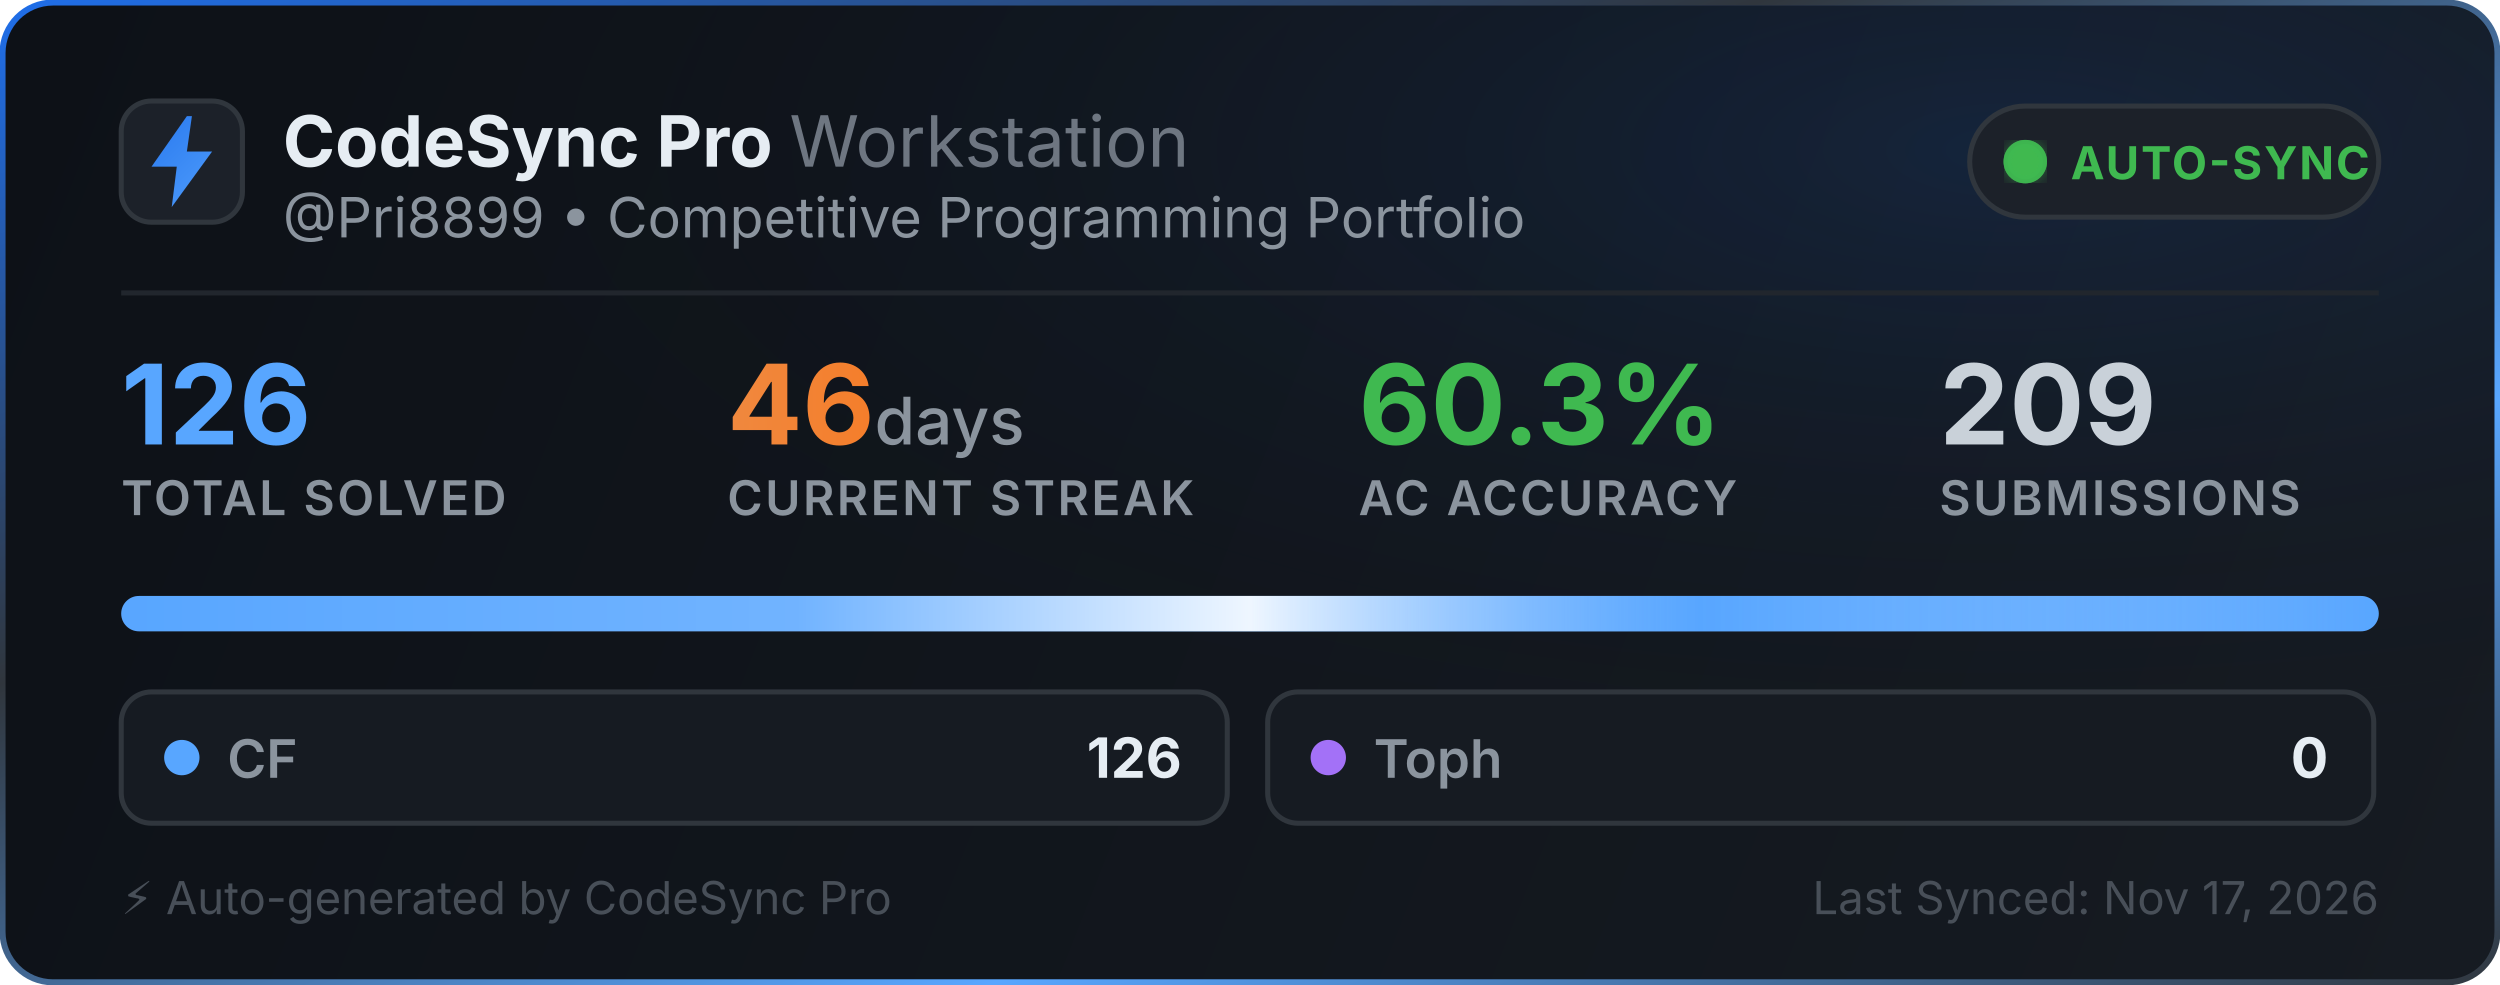
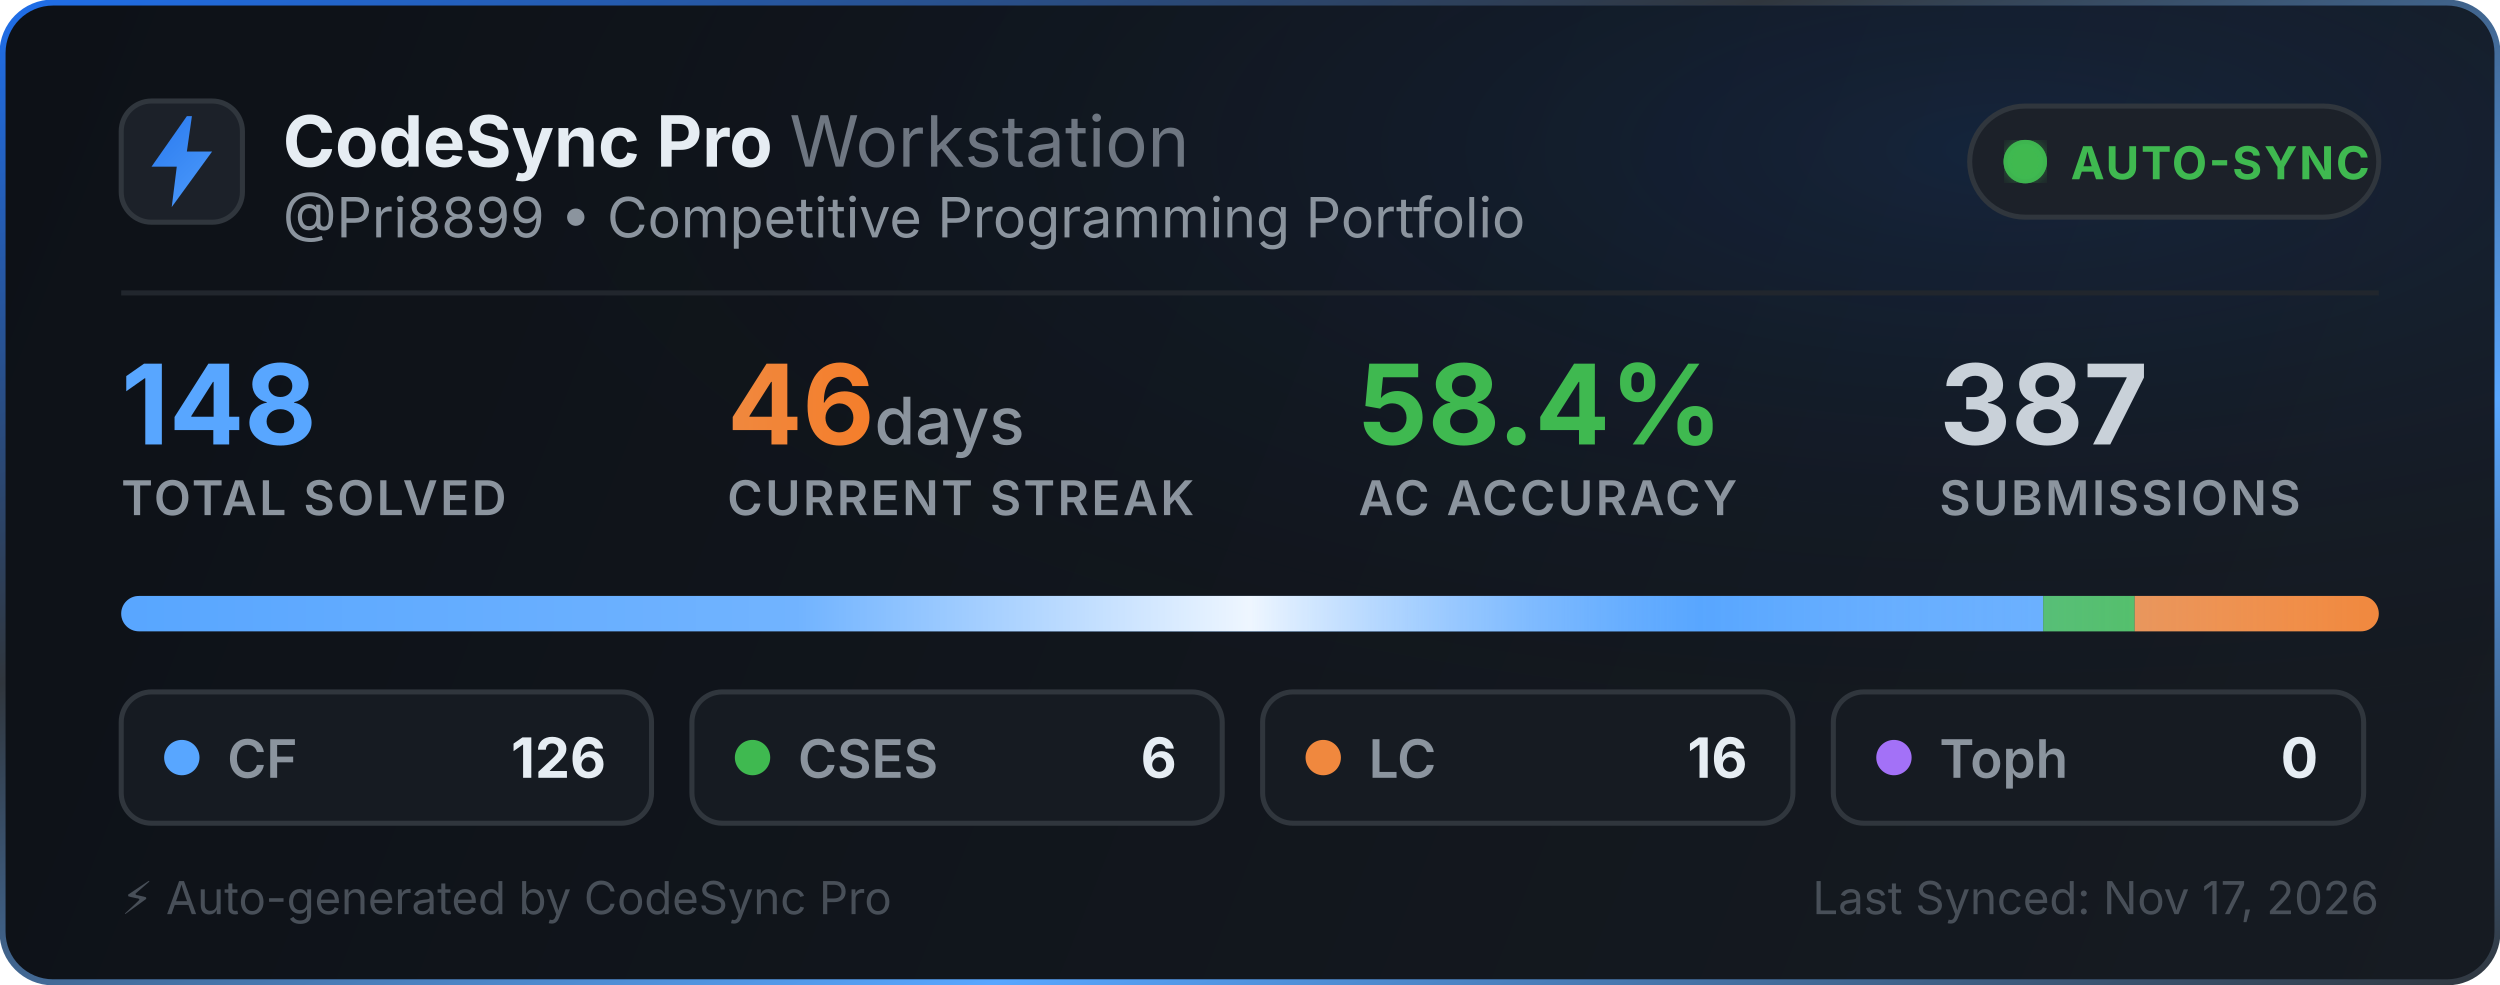
<svg xmlns="http://www.w3.org/2000/svg" width="495" height="195" viewBox="0 0 495 195" fill="none">
  <defs>
    <linearGradient id="bg" x1="0" y1="0" x2="495" y2="195" gradientUnits="userSpaceOnUse">
      <stop offset="0%" stop-color="#0d1117" />
      <stop offset="100%" stop-color="#161b22" />
    </linearGradient>
    <linearGradient id="border-flow" x1="0%" y1="0%" x2="100%" y2="100%">
      <stop offset="0%" stop-color="#1f6feb">
        <animate attributeName="stop-color" values="#1f6feb; #58a6ff; #3fb950; #1f6feb" dur="6s" repeatCount="indefinite" />
      </stop>
      <stop offset="35%" stop-color="#30363d">
        <animate attributeName="stop-color" values="#30363d; #1f6feb; #30363d; #30363d" dur="6s" repeatCount="indefinite" />
      </stop>
      <stop offset="70%" stop-color="#58a6ff">
        <animate attributeName="stop-color" values="#58a6ff; #3fb950; #1f6feb; #58a6ff" dur="6s" repeatCount="indefinite" />
      </stop>
      <stop offset="100%" stop-color="#30363d">
        <animate attributeName="stop-color" values="#30363d; #30363d; #58a6ff; #30363d" dur="6s" repeatCount="indefinite" />
      </stop>
    </linearGradient>
    <radialGradient id="aurora" cx="80%" cy="15%" r="65%">
      <stop offset="0%" stop-color="#1f6feb" stop-opacity="0.14">
        <animate attributeName="stop-opacity" values="0.06; 0.22; 0.06" dur="3.5s" repeatCount="indefinite" />
      </stop>
      <stop offset="100%" stop-color="#0d1117" stop-opacity="0" />
    </radialGradient>
    <linearGradient id="icon-grad" x1="0" y1="0" x2="24" y2="24" gradientUnits="userSpaceOnUse">
      <stop offset="0%" stop-color="#1f6feb">
        <animate attributeName="stop-color" values="#1f6feb; #58a6ff; #388bfd; #1f6feb" dur="2.5s" repeatCount="indefinite" />
      </stop>
      <stop offset="100%" stop-color="#58a6ff">
        <animate attributeName="stop-color" values="#58a6ff; #79c0ff; #1f6feb; #58a6ff" dur="2.5s" repeatCount="indefinite" />
      </stop>
    </linearGradient>
    <linearGradient id="streak-flame" x1="0%" y1="0%" x2="100%" y2="0%">
      <stop offset="0%" stop-color="#f0883e">
        <animate attributeName="stop-color" values="#f0883e; #ff7b72; #f97316; #f0883e" dur="2.2s" repeatCount="indefinite" />
      </stop>
      <stop offset="100%" stop-color="#f97316">
        <animate attributeName="stop-color" values="#f97316; #f0883e; #ff7b72; #f97316" dur="2.2s" repeatCount="indefinite" />
      </stop>
    </linearGradient>
    <linearGradient id="laser-sweep" x1="0%" y1="0%" x2="100%" y2="0%">
      <stop offset="0%" stop-color="#ffffff" stop-opacity="0" />
      <stop offset="30%" stop-color="#ffffff" stop-opacity="0.15" />
      <stop offset="50%" stop-color="#ffffff" stop-opacity="0.9" />
      <stop offset="70%" stop-color="#58a6ff" stop-opacity="0.45" />
      <stop offset="100%" stop-color="#ffffff" stop-opacity="0" />
      <animate attributeName="x1" values="-150%; 150%" dur="2.4s" repeatCount="indefinite" />
      <animate attributeName="x2" values="-50%; 250%" dur="2.4s" repeatCount="indefinite" />
    </linearGradient>
    <clipPath id="bar-clip">
      <rect x="24" y="118" width="447" height="7" rx="3.5" />
    </clipPath>
    <filter id="glow">
      <feGaussianBlur stdDeviation="2" result="blur" />
      <feMerge>
        <feMergeNode in="blur" />
        <feMergeNode in="SourceGraphic" />
      </feMerge>
    </filter>
  </defs>
  <style>
    .title { font-family: -apple-system, BlinkMacSystemFont, "Segoe UI", Inter, Helvetica, Arial, sans-serif; font-size: 14px; font-weight: 700; fill: #e6edf3; }
    .subtitle { font-family: -apple-system, BlinkMacSystemFont, "Segoe UI", Inter, Helvetica, Arial, sans-serif; font-size: 11px; fill: #8b949e; }
    .stat-val { font-family: -apple-system, BlinkMacSystemFont, "Segoe UI", Inter, Helvetica, Arial, sans-serif; font-weight: 700; }
    .stat-lbl { font-family: -apple-system, BlinkMacSystemFont, "Segoe UI", Inter, Helvetica, Arial, sans-serif; font-size: 9.5px; font-weight: 600; fill: #8b949e; letter-spacing: 0.5px; }
  </style>
  <rect x="0.5" y="0.5" width="494" height="194" rx="10" fill="url(#bg)" stroke="url(#border-flow)" stroke-width="1.2" />
  <rect x="1" y="1" width="493" height="193" rx="10" fill="url(#aurora)" pointer-events="none" />
  <g transform="translate(24, 20)">
    <rect width="24" height="24" rx="6" fill="#1c2129" stroke="#30363d" stroke-width="1" />
    <path d="M13 3L6 13h5l-1 8 8-11h-5l1-7z" fill="url(#icon-grad)" />
  </g>
  <g>
    <text x="56" y="33" class="title">CodeSync Pro <tspan font-weight="400" fill="#6e7681">Workstation</tspan>
    </text>
    <text x="56" y="47" class="subtitle">@Pri8899 • Competitive Programming Portfolio</text>
  </g>
  <g transform="translate(390, 21)">
    <rect width="81" height="22" rx="11" fill="#1c2129" stroke="#30363d" stroke-width="1" />
    <circle cx="11" cy="11" r="3.5" fill="#3fb950" filter="url(#glow)" />
    <circle cx="11" cy="11" r="3.5" fill="none" stroke="#3fb950" stroke-width="1.6" opacity="0.8">
      <animate attributeName="r" values="3.5; 10" dur="2s" repeatCount="indefinite" />
      <animate attributeName="opacity" values="0.85; 0" dur="2s" repeatCount="indefinite" />
      <animate attributeName="stroke-width" values="1.6; 0.2" dur="2s" repeatCount="indefinite" />
    </circle>
    <circle cx="11" cy="11" r="3.5" fill="none" stroke="#3fb950" stroke-width="1.6" opacity="0.8">
      <animate attributeName="r" values="3.5; 10" dur="2s" begin="1s" repeatCount="indefinite" />
      <animate attributeName="opacity" values="0.85; 0" dur="2s" begin="1s" repeatCount="indefinite" />
      <animate attributeName="stroke-width" values="1.6; 0.2" dur="2s" begin="1s" repeatCount="indefinite" />
    </circle>
    <text x="20" y="14.5" font-family="-apple-system, BlinkMacSystemFont, Segoe UI, Inter, Helvetica, Arial, sans-serif" font-size="9" font-weight="700" fill="#3fb950" letter-spacing="0.4px">AUTO-SYNC</text>
  </g>
  <line x1="24" y1="58" x2="471" y2="58" stroke="#21262d" stroke-width="1" />
  <g transform="translate(24, 68)">
    <g>
-       <text x="0" y="20" class="stat-val" font-size="22" fill="#58a6ff">126</text>
+       <text x="0" y="20" class="stat-val" font-size="22" fill="#58a6ff">148</text>
      <text x="0" y="34" class="stat-lbl">TOTAL SOLVED</text>
    </g>
    <g>
      <text x="120" y="20" class="stat-val" font-size="22" fill="url(#streak-flame)">46<tspan font-size="13" font-weight="500" fill="#8b949e"> days</tspan>
      </text>
      <text x="120" y="34" class="stat-lbl">CURRENT STREAK</text>
    </g>
    <g>
-       <text x="245" y="20" class="stat-val" font-size="22" fill="#3fb950">60.3%</text>
+       <text x="245" y="20" class="stat-val" font-size="22" fill="#3fb950">58.4%</text>
      <text x="245" y="34" class="stat-lbl">AC ACCURACY</text>
    </g>
    <g>
-       <text x="360" y="20" class="stat-val" font-size="22" fill="#c9d1d9">209</text>
+       <text x="360" y="20" class="stat-val" font-size="22" fill="#c9d1d9">387</text>
      <text x="360" y="34" class="stat-lbl">SUBMISSIONS</text>
    </g>
  </g>
  <g>
    <rect x="24" y="118" width="447" height="7" rx="3.5" fill="#21262d" />
    <g clip-path="url(#bar-clip)">
-       <rect x="24" y="118" width="447" height="7" fill="#58a6ff" />
+       <rect x="24" y="118" width="380.554" height="7" fill="#58a6ff" />
+       <rect x="404.554" y="118" width="18.122" height="7" fill="#3fb950" />
+       <rect x="422.676" y="118" width="48.324" height="7" fill="#f0883e" />
      <rect x="24" y="118" width="447" height="7" fill="url(#laser-sweep)" />
    </g>
  </g>
  <g transform="translate(24, 137)">
-     <rect width="219" height="26" rx="6" fill="#161b22" stroke="#30363d" stroke-width="1" />
+     <rect width="105" height="26" rx="6" fill="#161b22" stroke="#30363d" stroke-width="1" />
    <circle cx="12" cy="13" r="3.5" fill="#58a6ff">
      <animate attributeName="r" values="3.0; 4.3; 3.0" dur="2s" repeatCount="indefinite" />
      <animate attributeName="opacity" values="0.75; 1; 0.75" dur="2s" repeatCount="indefinite" />
    </circle>
    <text x="21" y="17" font-family="-apple-system, BlinkMacSystemFont, Segoe UI, Inter, Helvetica, Arial, sans-serif" font-size="10.5" font-weight="600" fill="#8b949e">CF</text>
-     <text x="210" y="17" text-anchor="end" font-family="-apple-system, BlinkMacSystemFont, Segoe UI, Inter, Helvetica, Arial, sans-serif" font-size="11" font-weight="700" fill="#e6edf3">126</text>
+     <text x="96" y="17" text-anchor="end" font-family="-apple-system, BlinkMacSystemFont, Segoe UI, Inter, Helvetica, Arial, sans-serif" font-size="11" font-weight="700" fill="#e6edf3">126</text>
  </g>
-   <g transform="translate(251, 137)">
-     <rect width="219" height="26" rx="6" fill="#161b22" stroke="#30363d" stroke-width="1" />
-     <circle cx="12" cy="13" r="3.5" fill="#a371f7">
+   <g transform="translate(137, 137)">
+     <rect width="105" height="26" rx="6" fill="#161b22" stroke="#30363d" stroke-width="1" />
+     <circle cx="12" cy="13" r="3.5" fill="#3fb950">
      <animate attributeName="r" values="3.0; 4.3; 3.0" dur="2.25s" repeatCount="indefinite" />
      <animate attributeName="opacity" values="0.75; 1; 0.75" dur="2.25s" repeatCount="indefinite" />
    </circle>
+     <text x="21" y="17" font-family="-apple-system, BlinkMacSystemFont, Segoe UI, Inter, Helvetica, Arial, sans-serif" font-size="10.5" font-weight="600" fill="#8b949e">CSES</text>
+     <text x="96" y="17" text-anchor="end" font-family="-apple-system, BlinkMacSystemFont, Segoe UI, Inter, Helvetica, Arial, sans-serif" font-size="11" font-weight="700" fill="#e6edf3">6</text>
+   </g>
+   <g transform="translate(250, 137)">
+     <rect width="105" height="26" rx="6" fill="#161b22" stroke="#30363d" stroke-width="1" />
+     <circle cx="12" cy="13" r="3.5" fill="#f0883e">
+       <animate attributeName="r" values="3.0; 4.3; 3.0" dur="2.5s" repeatCount="indefinite" />
+       <animate attributeName="opacity" values="0.75; 1; 0.75" dur="2.5s" repeatCount="indefinite" />
+     </circle>
+     <text x="21" y="17" font-family="-apple-system, BlinkMacSystemFont, Segoe UI, Inter, Helvetica, Arial, sans-serif" font-size="10.5" font-weight="600" fill="#8b949e">LC</text>
+     <text x="96" y="17" text-anchor="end" font-family="-apple-system, BlinkMacSystemFont, Segoe UI, Inter, Helvetica, Arial, sans-serif" font-size="11" font-weight="700" fill="#e6edf3">16</text>
+   </g>
+   <g transform="translate(363, 137)">
+     <rect width="105" height="26" rx="6" fill="#161b22" stroke="#30363d" stroke-width="1" />
+     <circle cx="12" cy="13" r="3.5" fill="#a371f7">
+       <animate attributeName="r" values="3.0; 4.3; 3.0" dur="2.75s" repeatCount="indefinite" />
+       <animate attributeName="opacity" values="0.75; 1; 0.75" dur="2.75s" repeatCount="indefinite" />
+     </circle>
    <text x="21" y="17" font-family="-apple-system, BlinkMacSystemFont, Segoe UI, Inter, Helvetica, Arial, sans-serif" font-size="10.5" font-weight="600" fill="#8b949e">Toph</text>
-     <text x="210" y="17" text-anchor="end" font-family="-apple-system, BlinkMacSystemFont, Segoe UI, Inter, Helvetica, Arial, sans-serif" font-size="11" font-weight="700" fill="#e6edf3">0</text>
+     <text x="96" y="17" text-anchor="end" font-family="-apple-system, BlinkMacSystemFont, Segoe UI, Inter, Helvetica, Arial, sans-serif" font-size="11" font-weight="700" fill="#e6edf3">0</text>
  </g>
  <text x="24" y="181" font-family="-apple-system, BlinkMacSystemFont, Segoe UI, Inter, Helvetica, Arial, sans-serif" font-size="9" fill="#484f58">⚡ Auto-generated by CodeSync Pro</text>
  <text x="471" y="181" text-anchor="end" font-family="-apple-system, BlinkMacSystemFont, Segoe UI, Inter, Helvetica, Arial, sans-serif" font-size="9" fill="#484f58">Last Synced: Nov 17, 2026</text>
</svg>
